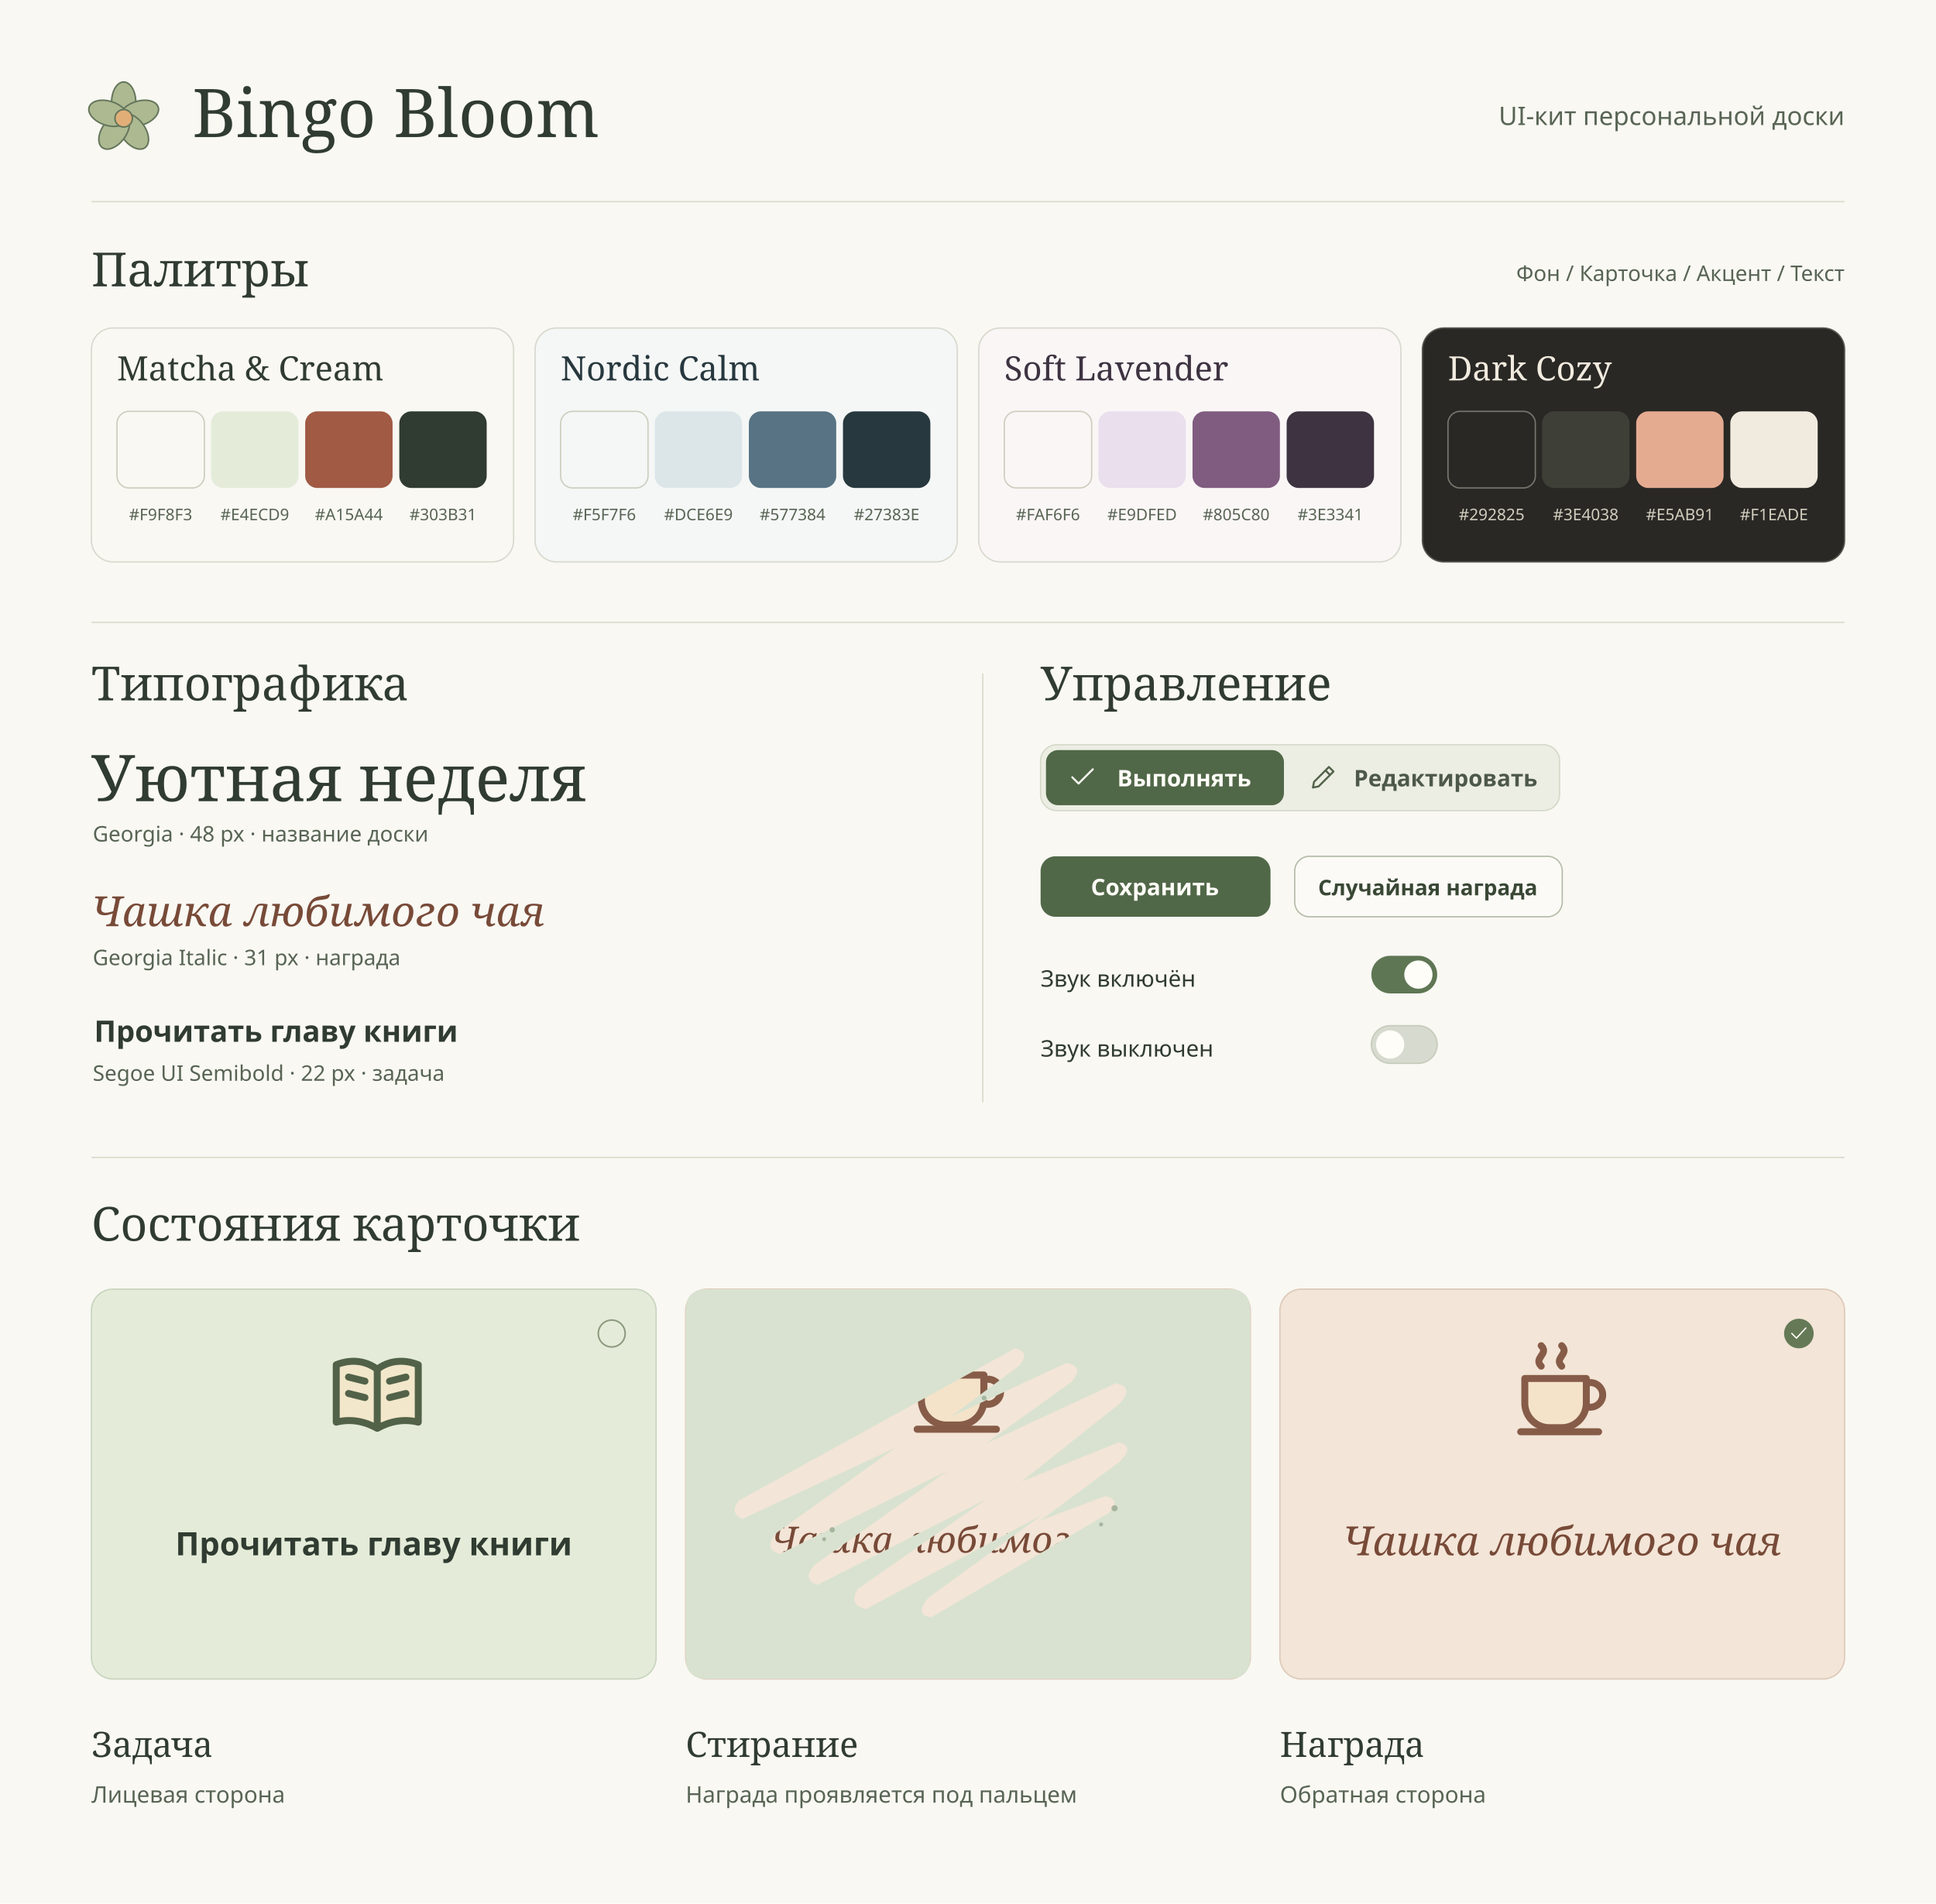
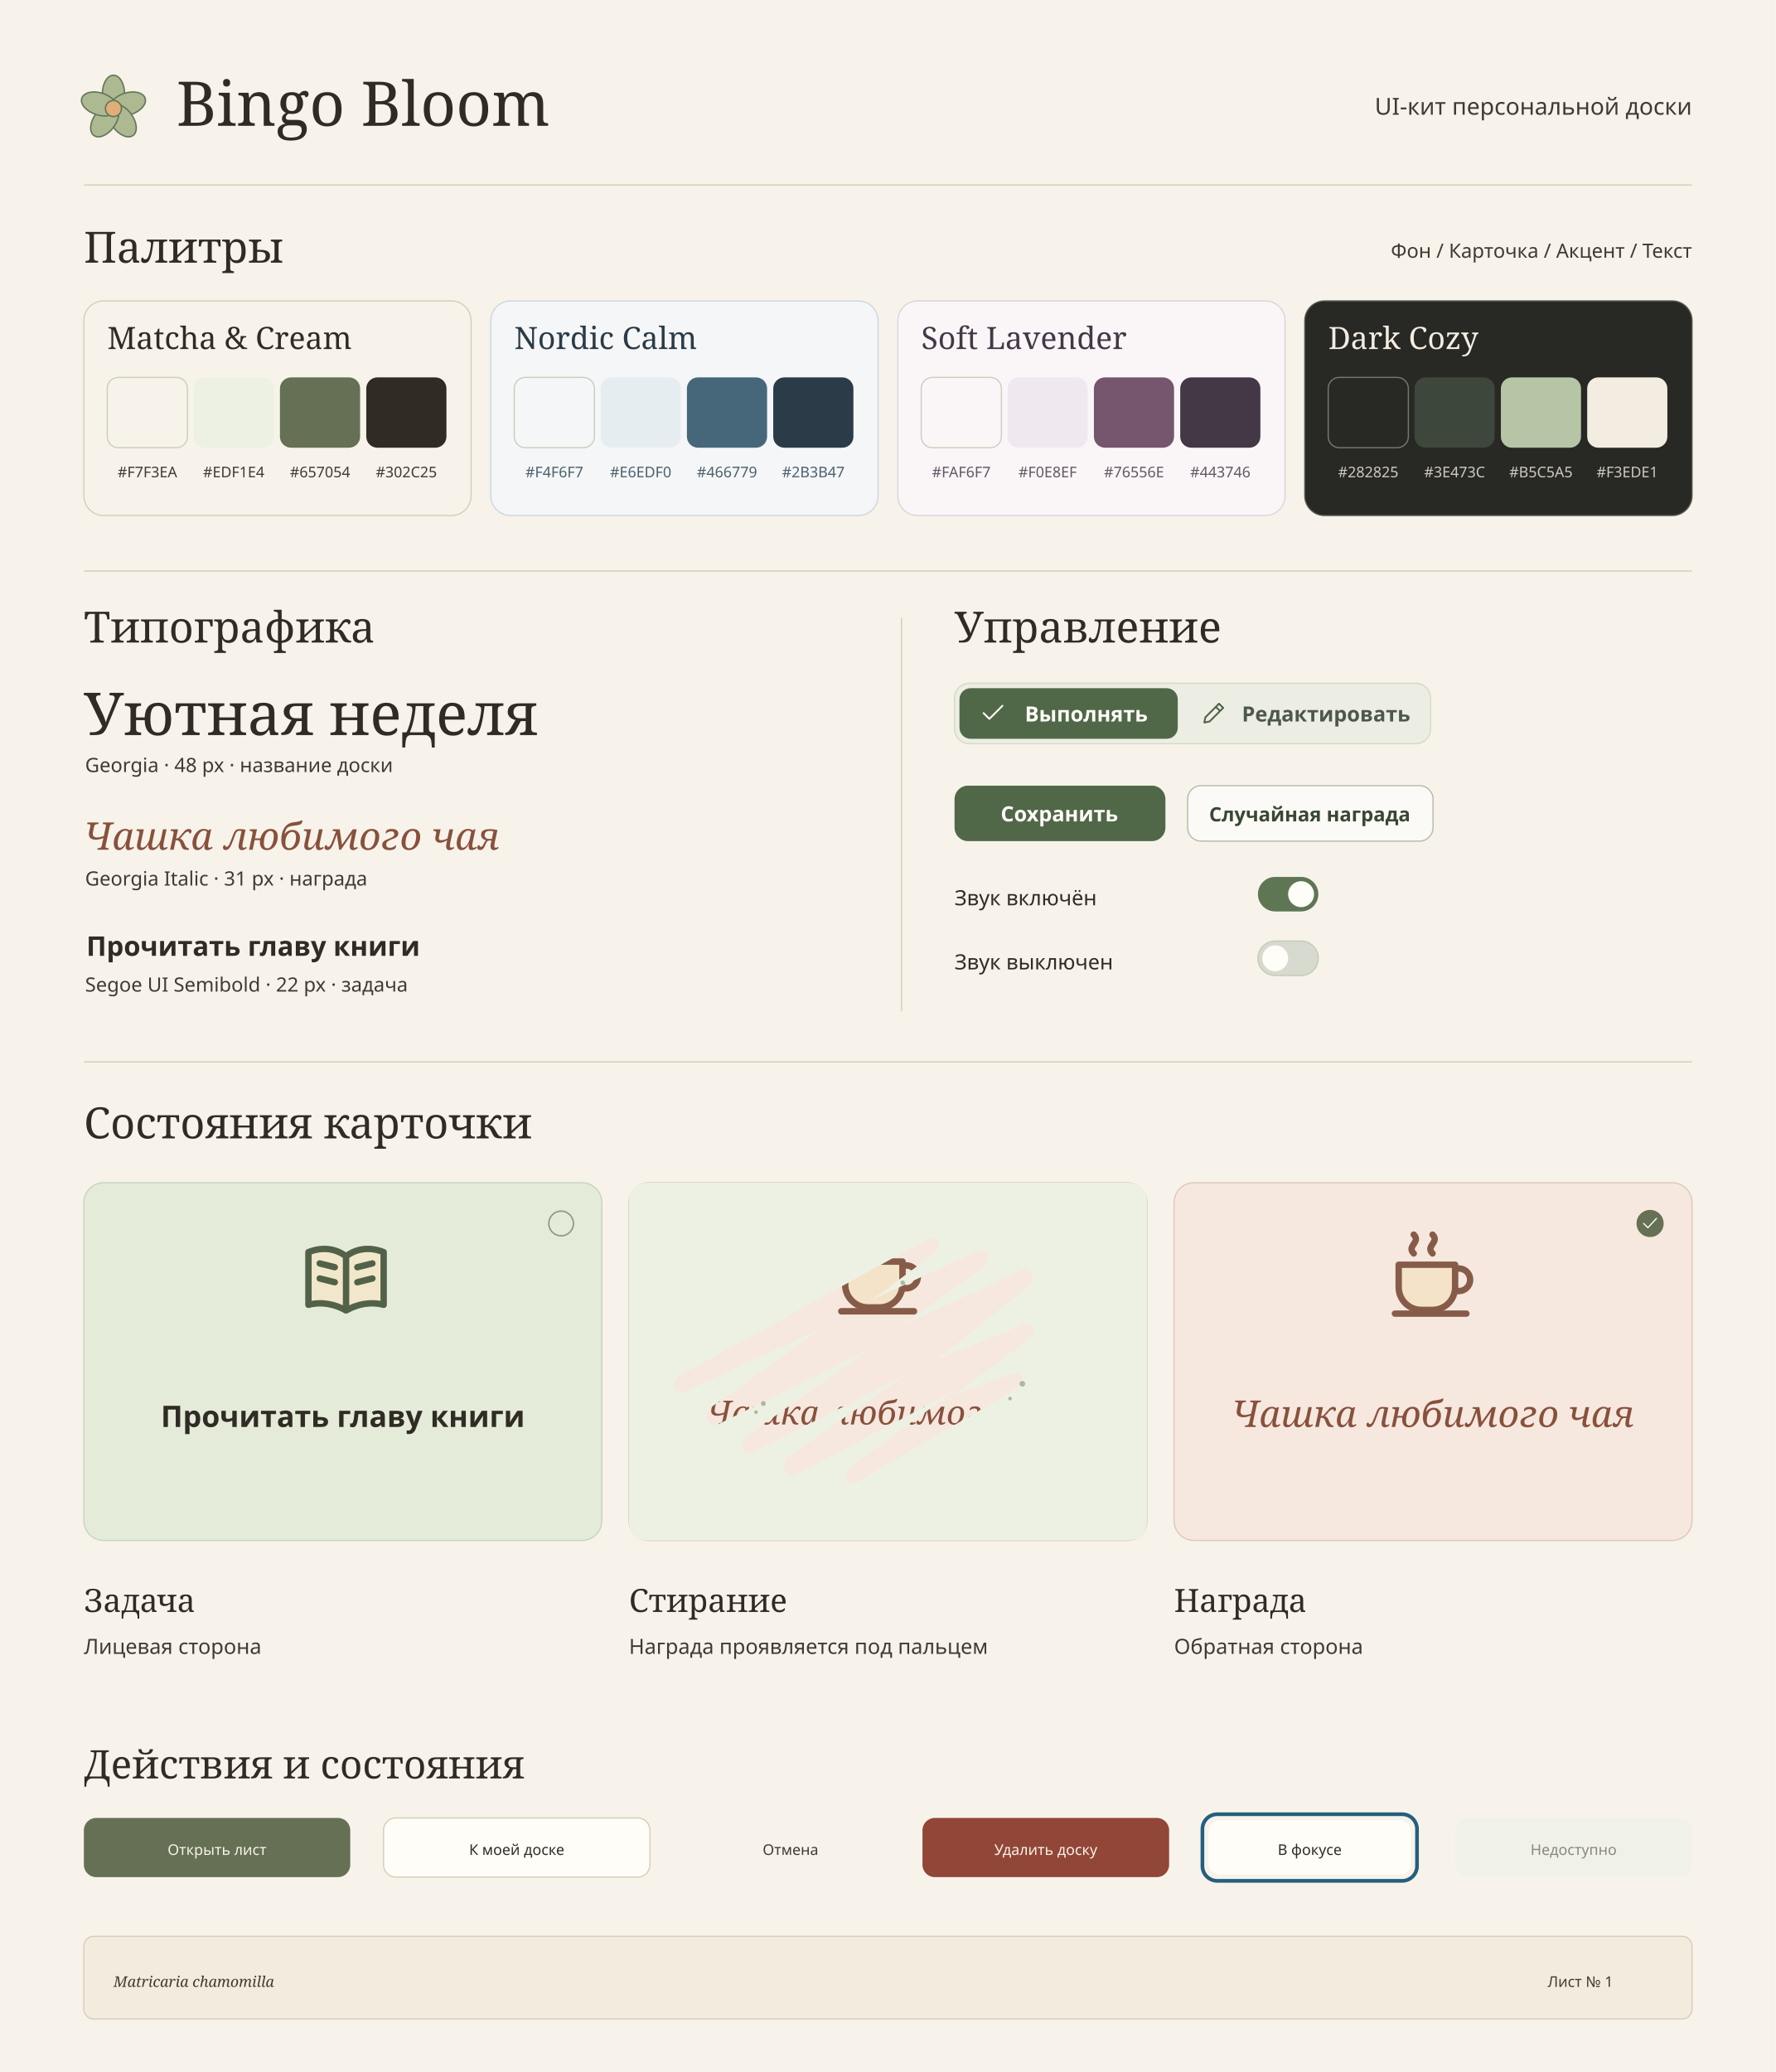
- <svg xmlns="http://www.w3.org/2000/svg" width="1440" height="1416" viewBox="0 0 1440 1416" role="img" aria-labelledby="sheet-title sheet-description">
-   <rect id="paper" width="1440" height="1416" fill="#f9f8f3" />
+ <svg xmlns="http://www.w3.org/2000/svg" width="1440" height="1680" viewBox="0 0 1440 1680" role="img" aria-labelledby="sheet-title sheet-description">
+   <rect id="paper" width="1440" height="1680" data-fill="matcha.paper" fill="#f7f3ea" />
  <g id="Kit-title">
    <g id="Bloom-mark" transform="translate(92 88)">
      <ellipse cx="0" cy="-12" rx="9" ry="15" transform="rotate(0)" fill="#adb991" stroke="#64755a" stroke-width="1.15" />
      <ellipse cx="0" cy="-12" rx="9" ry="15" transform="rotate(72)" fill="#adb991" stroke="#64755a" stroke-width="1.15" />
      <ellipse cx="0" cy="-12" rx="9" ry="15" transform="rotate(144)" fill="#adb991" stroke="#64755a" stroke-width="1.15" />
      <ellipse cx="0" cy="-12" rx="9" ry="15" transform="rotate(216)" fill="#adb991" stroke="#64755a" stroke-width="1.15" />
      <ellipse cx="0" cy="-12" rx="9" ry="15" transform="rotate(288)" fill="#adb991" stroke="#64755a" stroke-width="1.15" />
      <circle r="6.5" fill="#e1ae78" stroke="#64755a" stroke-width="1.15" />
    </g>
-     <text x="143" y="102" font-family="Georgia, serif" font-size="50" fill="#303b31">Bingo Bloom</text>
-     <text x="1372" y="93" font-family="Segoe UI, sans-serif" font-size="19" fill="#586454" text-anchor="end">UI-кит персональной доски</text>
-     <path d="M68 150 L1372 150" stroke="#d9dbcc" stroke-width="1" />
+     <text x="143" y="102" font-family="Georgia, serif" font-size="50" data-fill="journal.ink" fill="#302c25">Bingo Bloom</text>
+     <text x="1372" y="93" font-family="Segoe UI, sans-serif" font-size="19" data-fill="journal.caption" fill="#403a32" text-anchor="end">UI-кит персональной доски</text>
+     <path d="M68 150 L1372 150" data-stroke="journal.line" stroke="#d9cdb8" stroke-width="1" />
  </g>
  <g id="Theme-palettes">
-     <text x="68" y="213" font-family="Georgia, serif" font-size="35" fill="#303b31">Палитры</text>
-     <text x="1372" y="209" font-family="Segoe UI, sans-serif" font-size="16" fill="#586454" text-anchor="end">Фон / Карточка / Акцент / Текст</text>
+     <text x="68" y="213" font-family="Georgia, serif" font-size="35" data-fill="journal.ink" fill="#302c25">Палитры</text>
+     <text x="1372" y="209" font-family="Segoe UI, sans-serif" font-size="16" data-fill="journal.caption" fill="#403a32" text-anchor="end">Фон / Карточка / Акцент / Текст</text>
    <g id="Theme-1">
-       <rect x="68" y="244" width="314" height="174" rx="16" fill="#f9f8f3" stroke="#d7d9ce" />
-       <text x="87" y="283" font-family="Georgia, serif" font-size="25" fill="#303b31">Matcha &amp; Cream</text>
+       <rect x="68" y="244" width="314" height="174" rx="16" data-fill="matcha.paper" fill="#f7f3ea" data-stroke="matcha.line" stroke="#d9cdb8" />
+       <text x="87" y="283" font-family="Georgia, serif" font-size="25" data-fill="matcha.ink" fill="#302c25">Matcha &amp; Cream</text>
      <g id="Theme-1-token-1">
-         <rect x="87" y="306" width="65" height="57" rx="9" fill="#f9f8f3" stroke="#cccebe" />
-         <text x="119.5" y="387" font-family="Segoe UI, sans-serif" font-size="12" fill="#586454" text-anchor="middle">#F9F8F3</text>
+         <rect x="87" y="306" width="65" height="57" rx="9" data-fill="matcha.paper" fill="#f7f3ea" stroke="#cccebe" />
+         <text data-swatch="matcha.paper" x="119.5" y="387" font-family="Segoe UI, sans-serif" font-size="12" data-fill="matcha.muted" fill="#403a32" text-anchor="middle">#F7F3EA</text>
      </g>
      <g id="Theme-1-token-2">
-         <rect x="157" y="306" width="65" height="57" rx="9" fill="#e4ecd9" stroke="none" />
-         <text x="189.5" y="387" font-family="Segoe UI, sans-serif" font-size="12" fill="#586454" text-anchor="middle">#E4ECD9</text>
+         <rect x="157" y="306" width="65" height="57" rx="9" data-fill="matcha.card" fill="#edf1e4" stroke="none" />
+         <text data-swatch="matcha.card" x="189.5" y="387" font-family="Segoe UI, sans-serif" font-size="12" data-fill="matcha.muted" fill="#403a32" text-anchor="middle">#EDF1E4</text>
      </g>
      <g id="Theme-1-token-3">
-         <rect x="227" y="306" width="65" height="57" rx="9" fill="#a15a44" stroke="none" />
-         <text x="259.5" y="387" font-family="Segoe UI, sans-serif" font-size="12" fill="#586454" text-anchor="middle">#A15A44</text>
+         <rect x="227" y="306" width="65" height="57" rx="9" data-fill="matcha.accent" fill="#657054" stroke="none" />
+         <text data-swatch="matcha.accent" x="259.5" y="387" font-family="Segoe UI, sans-serif" font-size="12" data-fill="matcha.muted" fill="#403a32" text-anchor="middle">#657054</text>
      </g>
      <g id="Theme-1-token-4">
-         <rect x="297" y="306" width="65" height="57" rx="9" fill="#303b31" stroke="none" />
-         <text x="329.5" y="387" font-family="Segoe UI, sans-serif" font-size="12" fill="#586454" text-anchor="middle">#303B31</text>
+         <rect x="297" y="306" width="65" height="57" rx="9" data-fill="matcha.ink" fill="#302c25" stroke="none" />
+         <text data-swatch="matcha.ink" x="329.5" y="387" font-family="Segoe UI, sans-serif" font-size="12" data-fill="matcha.muted" fill="#403a32" text-anchor="middle">#302C25</text>
      </g>
    </g>
    <g id="Theme-2">
-       <rect x="398" y="244" width="314" height="174" rx="16" fill="#f5f7f6" stroke="#d7d9ce" />
-       <text x="417" y="283" font-family="Georgia, serif" font-size="25" fill="#27383e">Nordic Calm</text>
+       <rect x="398" y="244" width="314" height="174" rx="16" data-fill="nordic.paper" fill="#f4f6f7" data-stroke="nordic.line" stroke="#cbd8de" />
+       <text x="417" y="283" font-family="Georgia, serif" font-size="25" data-fill="nordic.ink" fill="#2b3b47">Nordic Calm</text>
      <g id="Theme-2-token-1">
-         <rect x="417" y="306" width="65" height="57" rx="9" fill="#f5f7f6" stroke="#cccebe" />
-         <text x="449.5" y="387" font-family="Segoe UI, sans-serif" font-size="12" fill="#586454" text-anchor="middle">#F5F7F6</text>
+         <rect x="417" y="306" width="65" height="57" rx="9" data-fill="nordic.paper" fill="#f4f6f7" stroke="#cccebe" />
+         <text data-swatch="nordic.paper" x="449.5" y="387" font-family="Segoe UI, sans-serif" font-size="12" data-fill="nordic.muted" fill="#4d606c" text-anchor="middle">#F4F6F7</text>
      </g>
      <g id="Theme-2-token-2">
-         <rect x="487" y="306" width="65" height="57" rx="9" fill="#dce6e9" stroke="none" />
-         <text x="519.5" y="387" font-family="Segoe UI, sans-serif" font-size="12" fill="#586454" text-anchor="middle">#DCE6E9</text>
+         <rect x="487" y="306" width="65" height="57" rx="9" data-fill="nordic.card" fill="#e6edf0" stroke="none" />
+         <text data-swatch="nordic.card" x="519.5" y="387" font-family="Segoe UI, sans-serif" font-size="12" data-fill="nordic.muted" fill="#4d606c" text-anchor="middle">#E6EDF0</text>
      </g>
      <g id="Theme-2-token-3">
-         <rect x="557" y="306" width="65" height="57" rx="9" fill="#577384" stroke="none" />
-         <text x="589.5" y="387" font-family="Segoe UI, sans-serif" font-size="12" fill="#586454" text-anchor="middle">#577384</text>
+         <rect x="557" y="306" width="65" height="57" rx="9" data-fill="nordic.accent" fill="#466779" stroke="none" />
+         <text data-swatch="nordic.accent" x="589.5" y="387" font-family="Segoe UI, sans-serif" font-size="12" data-fill="nordic.muted" fill="#4d606c" text-anchor="middle">#466779</text>
      </g>
      <g id="Theme-2-token-4">
-         <rect x="627" y="306" width="65" height="57" rx="9" fill="#27383e" stroke="none" />
-         <text x="659.5" y="387" font-family="Segoe UI, sans-serif" font-size="12" fill="#586454" text-anchor="middle">#27383E</text>
+         <rect x="627" y="306" width="65" height="57" rx="9" data-fill="nordic.ink" fill="#2b3b47" stroke="none" />
+         <text data-swatch="nordic.ink" x="659.5" y="387" font-family="Segoe UI, sans-serif" font-size="12" data-fill="nordic.muted" fill="#4d606c" text-anchor="middle">#2B3B47</text>
      </g>
    </g>
    <g id="Theme-3">
-       <rect x="728" y="244" width="314" height="174" rx="16" fill="#faf6f6" stroke="#d7d9ce" />
-       <text x="747" y="283" font-family="Georgia, serif" font-size="25" fill="#3e3341">Soft Lavender</text>
+       <rect x="728" y="244" width="314" height="174" rx="16" data-fill="lavender.paper" fill="#faf6f7" data-stroke="lavender.line" stroke="#dfd2dd" />
+       <text x="747" y="283" font-family="Georgia, serif" font-size="25" data-fill="lavender.ink" fill="#443746">Soft Lavender</text>
      <g id="Theme-3-token-1">
-         <rect x="747" y="306" width="65" height="57" rx="9" fill="#faf6f6" stroke="#cccebe" />
-         <text x="779.5" y="387" font-family="Segoe UI, sans-serif" font-size="12" fill="#586454" text-anchor="middle">#FAF6F6</text>
+         <rect x="747" y="306" width="65" height="57" rx="9" data-fill="lavender.paper" fill="#faf6f7" stroke="#cccebe" />
+         <text data-swatch="lavender.paper" x="779.5" y="387" font-family="Segoe UI, sans-serif" font-size="12" data-fill="lavender.muted" fill="#655566" text-anchor="middle">#FAF6F7</text>
      </g>
      <g id="Theme-3-token-2">
-         <rect x="817" y="306" width="65" height="57" rx="9" fill="#e9dfed" stroke="none" />
-         <text x="849.5" y="387" font-family="Segoe UI, sans-serif" font-size="12" fill="#586454" text-anchor="middle">#E9DFED</text>
+         <rect x="817" y="306" width="65" height="57" rx="9" data-fill="lavender.card" fill="#f0e8ef" stroke="none" />
+         <text data-swatch="lavender.card" x="849.5" y="387" font-family="Segoe UI, sans-serif" font-size="12" data-fill="lavender.muted" fill="#655566" text-anchor="middle">#F0E8EF</text>
      </g>
      <g id="Theme-3-token-3">
-         <rect x="887" y="306" width="65" height="57" rx="9" fill="#805c80" stroke="none" />
-         <text x="919.5" y="387" font-family="Segoe UI, sans-serif" font-size="12" fill="#586454" text-anchor="middle">#805C80</text>
+         <rect x="887" y="306" width="65" height="57" rx="9" data-fill="lavender.accent" fill="#76556e" stroke="none" />
+         <text data-swatch="lavender.accent" x="919.5" y="387" font-family="Segoe UI, sans-serif" font-size="12" data-fill="lavender.muted" fill="#655566" text-anchor="middle">#76556E</text>
      </g>
      <g id="Theme-3-token-4">
-         <rect x="957" y="306" width="65" height="57" rx="9" fill="#3e3341" stroke="none" />
-         <text x="989.5" y="387" font-family="Segoe UI, sans-serif" font-size="12" fill="#586454" text-anchor="middle">#3E3341</text>
+         <rect x="957" y="306" width="65" height="57" rx="9" data-fill="lavender.ink" fill="#443746" stroke="none" />
+         <text data-swatch="lavender.ink" x="989.5" y="387" font-family="Segoe UI, sans-serif" font-size="12" data-fill="lavender.muted" fill="#655566" text-anchor="middle">#443746</text>
      </g>
    </g>
    <g id="Theme-4">
-       <rect x="1058" y="244" width="314" height="174" rx="16" fill="#292825" stroke="#57564c" />
-       <text x="1077" y="283" font-family="Georgia, serif" font-size="25" fill="#f1eade">Dark Cozy</text>
+       <rect x="1058" y="244" width="314" height="174" rx="16" data-fill="dark.paper" fill="#282825" data-stroke="dark.line" stroke="#55594e" />
+       <text x="1077" y="283" font-family="Georgia, serif" font-size="25" data-fill="dark.ink" fill="#f3ede1">Dark Cozy</text>
      <g id="Theme-4-token-1">
-         <rect x="1077" y="306" width="65" height="57" rx="9" fill="#292825" stroke="#77766d" />
-         <text x="1109.5" y="387" font-family="Segoe UI, sans-serif" font-size="12" fill="#d1cdbe" text-anchor="middle">#292825</text>
+         <rect x="1077" y="306" width="65" height="57" rx="9" data-fill="dark.paper" fill="#282825" stroke="#77766d" />
+         <text data-swatch="dark.paper" x="1109.5" y="387" font-family="Segoe UI, sans-serif" font-size="12" data-fill="dark.muted" fill="#cecbbd" text-anchor="middle">#282825</text>
      </g>
      <g id="Theme-4-token-2">
-         <rect x="1147" y="306" width="65" height="57" rx="9" fill="#3e4038" stroke="none" />
-         <text x="1179.5" y="387" font-family="Segoe UI, sans-serif" font-size="12" fill="#d1cdbe" text-anchor="middle">#3E4038</text>
+         <rect x="1147" y="306" width="65" height="57" rx="9" data-fill="dark.card" fill="#3e473c" stroke="none" />
+         <text data-swatch="dark.card" x="1179.5" y="387" font-family="Segoe UI, sans-serif" font-size="12" data-fill="dark.muted" fill="#cecbbd" text-anchor="middle">#3E473C</text>
      </g>
      <g id="Theme-4-token-3">
-         <rect x="1217" y="306" width="65" height="57" rx="9" fill="#e5ab91" stroke="none" />
-         <text x="1249.5" y="387" font-family="Segoe UI, sans-serif" font-size="12" fill="#d1cdbe" text-anchor="middle">#E5AB91</text>
+         <rect x="1217" y="306" width="65" height="57" rx="9" data-fill="dark.accent" fill="#b5c5a5" stroke="none" />
+         <text data-swatch="dark.accent" x="1249.5" y="387" font-family="Segoe UI, sans-serif" font-size="12" data-fill="dark.muted" fill="#cecbbd" text-anchor="middle">#B5C5A5</text>
      </g>
      <g id="Theme-4-token-4">
-         <rect x="1287" y="306" width="65" height="57" rx="9" fill="#f1eade" stroke="none" />
-         <text x="1319.5" y="387" font-family="Segoe UI, sans-serif" font-size="12" fill="#d1cdbe" text-anchor="middle">#F1EADE</text>
+         <rect x="1287" y="306" width="65" height="57" rx="9" data-fill="dark.ink" fill="#f3ede1" stroke="none" />
+         <text data-swatch="dark.ink" x="1319.5" y="387" font-family="Segoe UI, sans-serif" font-size="12" data-fill="dark.muted" fill="#cecbbd" text-anchor="middle">#F3EDE1</text>
      </g>
    </g>
  </g>
  <g id="Text-styles">
-     <path d="M68 463 L1372 463" stroke="#d9dbcc" stroke-width="1" />
-     <text x="68" y="521" font-family="Georgia, serif" font-size="35" fill="#303b31">Типографика</text>
-     <text x="68" y="596" font-family="Georgia, serif" font-size="48" fill="#303b31">Уютная неделя</text>
-     <text x="69" y="626" font-family="Segoe UI, sans-serif" font-size="16" fill="#586454">Georgia  ·  48 px  ·  название доски</text>
-     <text x="68" y="689" font-family="Georgia, serif" font-size="31" fill="#784a38" font-style="italic">Чашка любимого чая</text>
-     <text x="69" y="718" font-family="Segoe UI, sans-serif" font-size="16" fill="#586454">Georgia Italic  ·  31 px  ·  награда</text>
-     <text x="70" y="775" font-family="Segoe UI, sans-serif" font-size="22" fill="#303b31" font-weight="600">Прочитать главу книги</text>
-     <text x="69" y="804" font-family="Segoe UI, sans-serif" font-size="16" fill="#586454">Segoe UI Semibold  ·  22 px  ·  задача</text>
+     <path d="M68 463 L1372 463" data-stroke="journal.line" stroke="#d9cdb8" stroke-width="1" />
+     <text x="68" y="521" font-family="Georgia, serif" font-size="35" data-fill="journal.ink" fill="#302c25">Типографика</text>
+     <text x="68" y="596" font-family="Georgia, serif" font-size="48" data-fill="journal.ink" fill="#302c25">Уютная неделя</text>
+     <text x="69" y="626" font-family="Segoe UI, sans-serif" font-size="16" data-fill="journal.caption" fill="#403a32">Georgia  ·  48 px  ·  название доски</text>
+     <text x="68" y="689" font-family="Georgia, serif" font-size="31" data-fill="matcha.terra" fill="#88513c" font-style="italic">Чашка любимого чая</text>
+     <text x="69" y="718" font-family="Segoe UI, sans-serif" font-size="16" data-fill="journal.caption" fill="#403a32">Georgia Italic  ·  31 px  ·  награда</text>
+     <text x="70" y="775" font-family="Segoe UI, sans-serif" font-size="22" data-fill="journal.ink" fill="#302c25" font-weight="600">Прочитать главу книги</text>
+     <text x="69" y="804" font-family="Segoe UI, sans-serif" font-size="16" data-fill="journal.caption" fill="#403a32">Segoe UI Semibold  ·  22 px  ·  задача</text>
  </g>
  <g id="Controls">
-     <path d="M731 501 L731 820" stroke="#d9dbcc" stroke-width="1" />
-     <text x="774" y="521" font-family="Georgia, serif" font-size="35" fill="#303b31">Управление</text>
+     <path d="M731 501 L731 820" data-stroke="journal.line" stroke="#d9cdb8" stroke-width="1" />
+     <text x="774" y="521" font-family="Georgia, serif" font-size="35" data-fill="journal.ink" fill="#302c25">Управление</text>
    <g id="Mode-switch">
      <rect x="774" y="554" width="386" height="49" rx="12" fill="#eceee3" stroke="#d5d9c9" />
      <rect x="778" y="558" width="177" height="41" rx="9" fill="#516848" stroke="none" />
-       <g transform="translate(795 568) scale(0.85)" fill="none" stroke="#fffdf7" stroke-width="1.7" stroke-linecap="round" stroke-linejoin="round">
+       <g transform="translate(795 568) scale(0.85)" fill="none" data-stroke="matcha.panel" stroke="#fffdf8" stroke-width="1.7" stroke-linecap="round" stroke-linejoin="round">
        <path d="m3 12 5.5 5.5L21 5" />
      </g>
-       <text x="831" y="585" font-family="Segoe UI, sans-serif" font-size="17" fill="#fffdf7" font-weight="600">Выполнять</text>
+       <text x="831" y="585" font-family="Segoe UI, sans-serif" font-size="17" data-fill="matcha.panel" fill="#fffdf8" font-weight="600">Выполнять</text>
      <g transform="translate(974 568) scale(0.85)" fill="none" stroke="#526249" stroke-width="1.7" stroke-linecap="round" stroke-linejoin="round">
        <path d="m4 16-1 5 5-1L21 7l-4-4zM14 6l4 4" />
      </g>
      <text x="1007" y="585" font-family="Segoe UI, sans-serif" font-size="17" fill="#4d584a" font-weight="600">Редактировать</text>
    </g>
    <g id="Primary-button">
      <rect x="774" y="637" width="171" height="45" rx="11" fill="#516848" stroke="none" />
-       <text x="859" y="666" font-family="Segoe UI, sans-serif" font-size="17" fill="#fffdf7" text-anchor="middle" font-weight="600">Сохранить</text>
+       <text x="859" y="666" font-family="Segoe UI, sans-serif" font-size="17" data-fill="matcha.panel" fill="#fffdf8" text-anchor="middle" font-weight="600">Сохранить</text>
    </g>
    <g id="Secondary-button">
      <rect x="963" y="637" width="199" height="45" rx="11" fill="#fbfaf6" stroke="#b5bca9" />
      <text x="1062" y="666" font-family="Segoe UI, sans-serif" font-size="16" fill="#394735" text-anchor="middle" font-weight="600">Случайная награда</text>
    </g>
    <g id="Sound-switch-on">
-       <text x="774" y="734" font-family="Segoe UI, sans-serif" font-size="17" fill="#303b31">Звук включён</text>
+       <text x="774" y="734" font-family="Segoe UI, sans-serif" font-size="17" data-fill="journal.ink" fill="#302c25">Звук включён</text>
      <rect x="1020" y="711" width="49" height="28" rx="14" fill="#5f7654" stroke="none" />
-       <circle cx="1055" cy="725" r="10.5" fill="#fffdf7" />
+       <circle cx="1055" cy="725" r="10.5" data-fill="matcha.panel" fill="#fffdf8" />
    </g>
    <g id="Sound-switch-off">
-       <text x="774" y="786" font-family="Segoe UI, sans-serif" font-size="17" fill="#303b31">Звук выключен</text>
+       <text x="774" y="786" font-family="Segoe UI, sans-serif" font-size="17" data-fill="journal.ink" fill="#302c25">Звук выключен</text>
      <rect x="1020" y="763" width="49" height="28" rx="14" fill="#d7dace" stroke="#c6cbbb" />
-       <circle cx="1034" cy="777" r="10.5" fill="#fffdf7" />
+       <circle cx="1034" cy="777" r="10.5" data-fill="matcha.panel" fill="#fffdf8" />
    </g>
  </g>
  <g id="Card-states">
-     <path d="M68 861 L1372 861" stroke="#d9dbcc" stroke-width="1" />
-     <text x="68" y="923" font-family="Georgia, serif" font-size="35" fill="#303b31">Состояния карточки</text>
+     <path d="M68 861 L1372 861" data-stroke="journal.line" stroke="#d9cdb8" stroke-width="1" />
+     <text x="68" y="923" font-family="Georgia, serif" font-size="35" data-fill="journal.ink" fill="#302c25">Состояния карточки</text>
    <g id="Tile-front">
      <rect x="68" y="959" width="420" height="290" rx="16" fill="#e4ecd9" stroke="#c9d4bf" />
      <g transform="translate(244 1000) scale(3.05)" fill="none" stroke="#526249" stroke-width="1.7" stroke-linecap="round" stroke-linejoin="round">
        <path d="M2 5c4-1.6 7.5-.8 10 1.1 2.5-1.9 6-2.7 10-1.1v14c-3.5-.9-7-.2-10 1.5C9 18.8 5.5 18.1 2 19z" fill="#f2e7ca" />
        <path d="M12 6v14m-7-12 4 1m-4 3 4 1m10-5-4 1m4 3-4 1" />
      </g>
-       <text x="278" y="1157" font-family="Segoe UI, sans-serif" font-size="24" fill="#303b31" font-weight="600" text-anchor="middle">Прочитать главу книги</text>
+       <text x="278" y="1157" font-family="Segoe UI, sans-serif" font-size="24" data-fill="journal.ink" fill="#302c25" font-weight="600" text-anchor="middle">Прочитать главу книги</text>
      <circle cx="455" cy="992" r="10" fill="none" stroke="#8e9a80" stroke-width="1.2" />
-       <text x="68" y="1307" font-family="Georgia, serif" font-size="26" fill="#303b31">Задача</text>
-       <text x="68" y="1341" font-family="Segoe UI, sans-serif" font-size="17" fill="#586454">Лицевая сторона</text>
+       <text x="68" y="1307" font-family="Georgia, serif" font-size="26" data-fill="journal.ink" fill="#302c25">Задача</text>
+       <text x="68" y="1341" font-family="Segoe UI, sans-serif" font-size="17" data-fill="journal.caption" fill="#403a32">Лицевая сторона</text>
    </g>
    <g id="Tile-scratch">
-       <rect x="510" y="959" width="420" height="290" rx="16" fill="#f3e5d7" stroke="#ddc9b9" />
+       <rect x="510" y="959" width="420" height="290" rx="16" data-fill="matcha.reward" fill="#f6e8df" stroke="#ddc9b9" />
      <g transform="translate(676 995) scale(3.1)" fill="none" stroke="#865c48" stroke-width="1.7" stroke-linecap="round" stroke-linejoin="round">
        <path d="M3 9h15v6a6 6 0 0 1-6 6H9a6 6 0 0 1-6-6z" fill="#f4e3c9" />
        <path d="M18 10h1a3 3 0 0 1 0 6h-1M2 22h19M7 6c-2-2 2-3 0-5m5 5c-2-2 2-3 0-5" />
      </g>
-       <text x="720" y="1155" font-family="Georgia, serif" font-size="27" fill="#784a38" font-style="italic" text-anchor="middle">Чашка любимого чая</text>
-       <path d="M526 959h388q16 0 16 16v257q0 17-17 17H526q-16 0-16-16V975q0-16 16-16z M550 1116q-8 9 2 14l114-53-88 63q-11 12 2 16l125-62-99 70q-10 11 2 15l126-64-96 67q-7 12 6 15l131-70-85 62q-10 13 3 14l131-77q11-10-2-13l-48 18 58-43q13-12 0-15l-72 29 73-58q11-12-3-15l-97 45 64-46q10-12-4-14l-86 40 51-38q9-10-3-13z" fill="#d9e2d0" fill-rule="evenodd" />
+       <text x="720" y="1155" font-family="Georgia, serif" font-size="27" data-fill="matcha.terra" fill="#88513c" font-style="italic" text-anchor="middle">Чашка любимого чая</text>
+       <path d="M526 959h388q16 0 16 16v257q0 17-17 17H526q-16 0-16-16V975q0-16 16-16z M550 1116q-8 9 2 14l114-53-88 63q-11 12 2 16l125-62-99 70q-10 11 2 15l126-64-96 67q-7 12 6 15l131-70-85 62q-10 13 3 14l131-77q11-10-2-13l-48 18 58-43q13-12 0-15l-72 29 73-58q11-12-3-15l-97 45 64-46q10-12-4-14l-86 40 51-38q9-10-3-13z" data-fill="matcha.card" fill="#edf1e4" fill-rule="evenodd" />
      <g fill="#9aaa90" opacity=".8">
        <circle cx="619" cy="1138" r="2" />
        <circle cx="613" cy="1145" r="1.5" />
        <circle cx="732" cy="1040" r="1.8" />
        <circle cx="829" cy="1122" r="2.3" />
        <circle cx="819" cy="1134" r="1.5" />
      </g>
-       <text x="510" y="1307" font-family="Georgia, serif" font-size="26" fill="#303b31">Стирание</text>
-       <text x="510" y="1341" font-family="Segoe UI, sans-serif" font-size="17" fill="#586454">Награда проявляется под пальцем</text>
+       <text x="510" y="1307" font-family="Georgia, serif" font-size="26" data-fill="journal.ink" fill="#302c25">Стирание</text>
+       <text x="510" y="1341" font-family="Segoe UI, sans-serif" font-size="17" data-fill="journal.caption" fill="#403a32">Награда проявляется под пальцем</text>
    </g>
    <g id="Tile-revealed">
-       <rect x="952" y="959" width="420" height="290" rx="16" fill="#f3e5d7" stroke="#ddc9b9" />
+       <rect x="952" y="959" width="420" height="290" rx="16" data-fill="matcha.reward" fill="#f6e8df" stroke="#ddc9b9" />
      <g transform="translate(1125 998) scale(3.05)" fill="none" stroke="#865c48" stroke-width="1.7" stroke-linecap="round" stroke-linejoin="round">
        <path d="M3 9h15v6a6 6 0 0 1-6 6H9a6 6 0 0 1-6-6z" fill="#f4e3c9" />
        <path d="M18 10h1a3 3 0 0 1 0 6h-1M2 22h19M7 6c-2-2 2-3 0-5m5 5c-2-2 2-3 0-5" />
      </g>
-       <circle cx="1338" cy="992" r="11" fill="#657957" />
-       <g transform="translate(1331 985) scale(0.58)" fill="none" stroke="#fffdf7" stroke-width="1.7" stroke-linecap="round" stroke-linejoin="round">
+       <circle cx="1338" cy="992" r="11" data-fill="journal.olive" fill="#657054" />
+       <g transform="translate(1331 985) scale(0.58)" fill="none" data-stroke="matcha.panel" stroke="#fffdf8" stroke-width="1.7" stroke-linecap="round" stroke-linejoin="round">
        <path d="m3 12 6 6L21 5" />
      </g>
-       <text x="1162" y="1157" font-family="Georgia, serif" font-size="30" fill="#784a38" font-style="italic" text-anchor="middle">Чашка любимого чая</text>
-       <text x="952" y="1307" font-family="Georgia, serif" font-size="26" fill="#303b31">Награда</text>
-       <text x="952" y="1341" font-family="Segoe UI, sans-serif" font-size="17" fill="#586454">Обратная сторона</text>
-     </g>
+       <text x="1162" y="1157" font-family="Georgia, serif" font-size="30" data-fill="matcha.terra" fill="#88513c" font-style="italic" text-anchor="middle">Чашка любимого чая</text>
+       <text x="952" y="1307" font-family="Georgia, serif" font-size="26" data-fill="journal.ink" fill="#302c25">Награда</text>
+       <text x="952" y="1341" font-family="Segoe UI, sans-serif" font-size="17" data-fill="journal.caption" fill="#403a32">Обратная сторона</text>
+     </g>
+   </g>
+   <g id="Button-roles" font-family="Segoe UI, sans-serif">
+     <text x="68" y="1442" font-family="Georgia, serif" font-size="32" data-fill="journal.ink" fill="#302c25">Действия и состояния</text>
+     <g id="Primary">
+       <rect x="68" y="1474" width="216" height="48" rx="10" data-fill="matcha.accent" fill="#657054" />
+       <text x="176" y="1504" text-anchor="middle" data-fill="matcha.paper" fill="#f7f3ea">Открыть лист</text>
+     </g>
+     <g id="Secondary">
+       <rect x="311" y="1474" width="216" height="48" rx="10" data-fill="matcha.panel" fill="#fffdf8" data-stroke="journal.line" stroke="#d9cdb8" />
+       <text x="419" y="1504" text-anchor="middle" data-fill="journal.ink" fill="#302c25">К моей доске</text>
+     </g>
+     <g id="Quiet">
+       <text x="641" y="1504" text-anchor="middle" data-fill="journal.caption" fill="#403a32">Отмена</text>
+     </g>
+     <g id="Danger">
+       <rect x="748" y="1474" width="200" height="48" rx="10" data-fill="journal.danger" fill="#924637" />
+       <text x="848" y="1504" text-anchor="middle" data-fill="matcha.paper" fill="#f7f3ea">Удалить доску</text>
+     </g>
+     <g id="Focus">
+       <rect x="975" y="1471" width="174" height="54" rx="12" fill="none" data-stroke="journal.focus" stroke="#245e80" stroke-width="3" />
+       <rect x="980" y="1476" width="164" height="44" rx="9" data-fill="matcha.panel" fill="#fffdf8" />
+       <text x="1062" y="1504" text-anchor="middle" data-fill="journal.ink" fill="#302c25">В фокусе</text>
+     </g>
+     <g id="Disabled" opacity=".55">
+       <rect x="1180" y="1474" width="192" height="48" rx="10" data-fill="matcha.card" fill="#edf1e4" />
+       <text x="1276" y="1504" text-anchor="middle" data-fill="journal.ink" fill="#302c25">Недоступно</text>
+     </g>
+     <rect x="68" y="1570" width="1304" height="67" rx="8" data-fill="journal.sheet" fill="#f2ecde" data-stroke="journal.line" stroke="#d9cdb8" />
+     <text x="92" y="1611" font-family="Georgia, serif" font-style="italic" data-fill="journal.caption" fill="#403a32">Matricaria chamomilla</text>
+     <text x="1308" y="1611" text-anchor="end" data-fill="journal.caption" fill="#403a32">Лист № 1</text>
  </g>
</svg>
